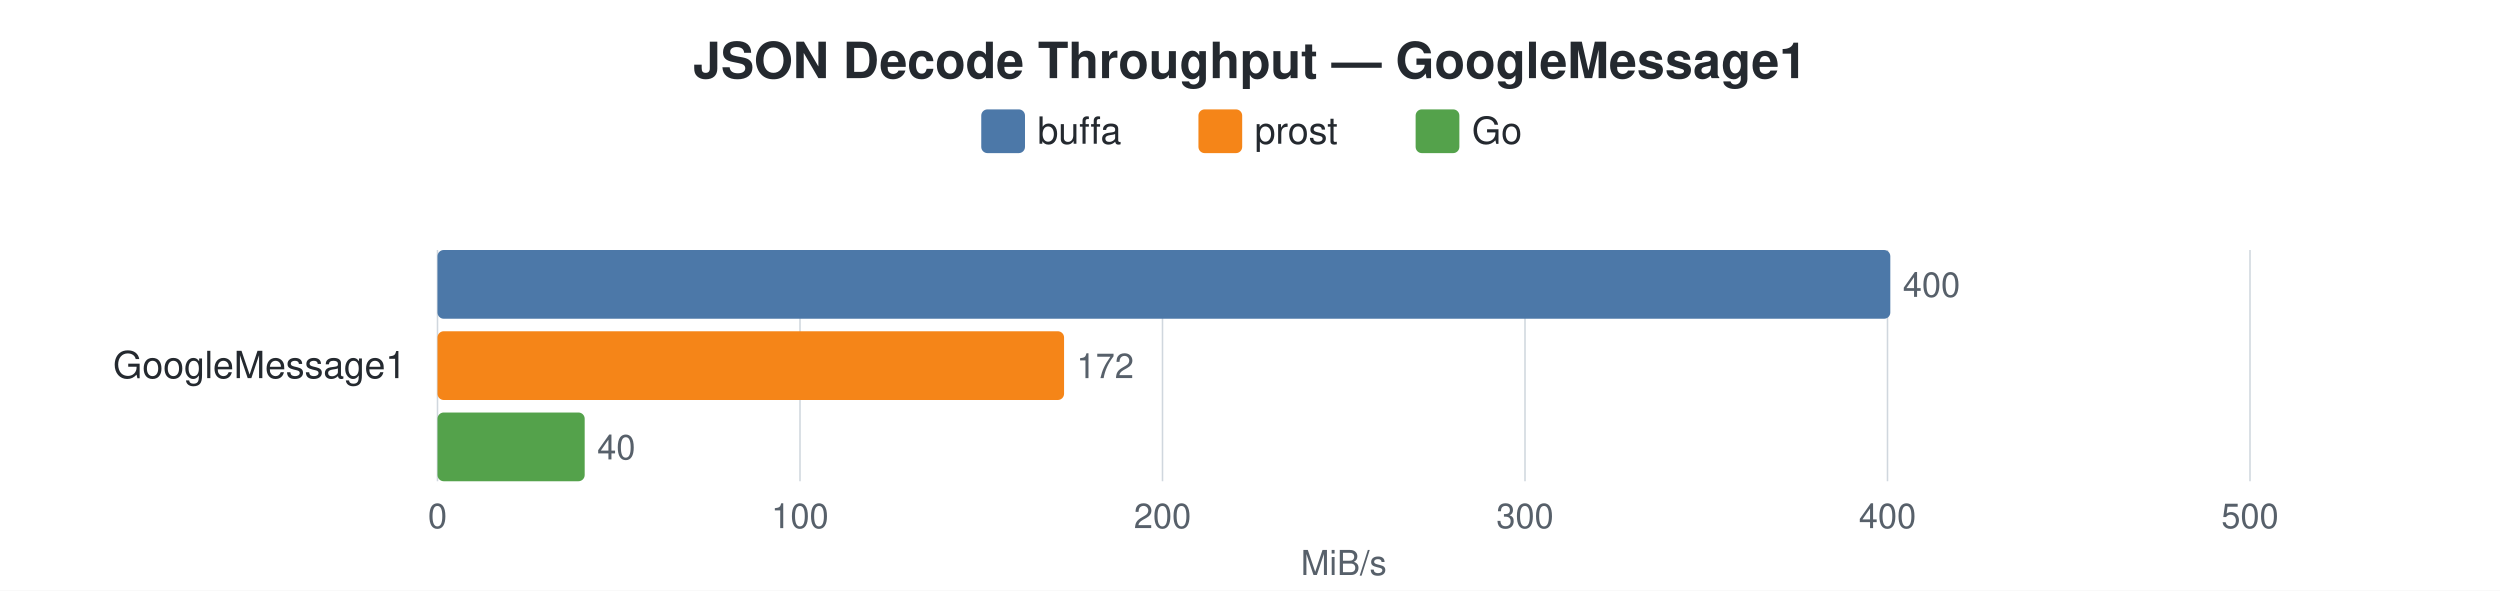
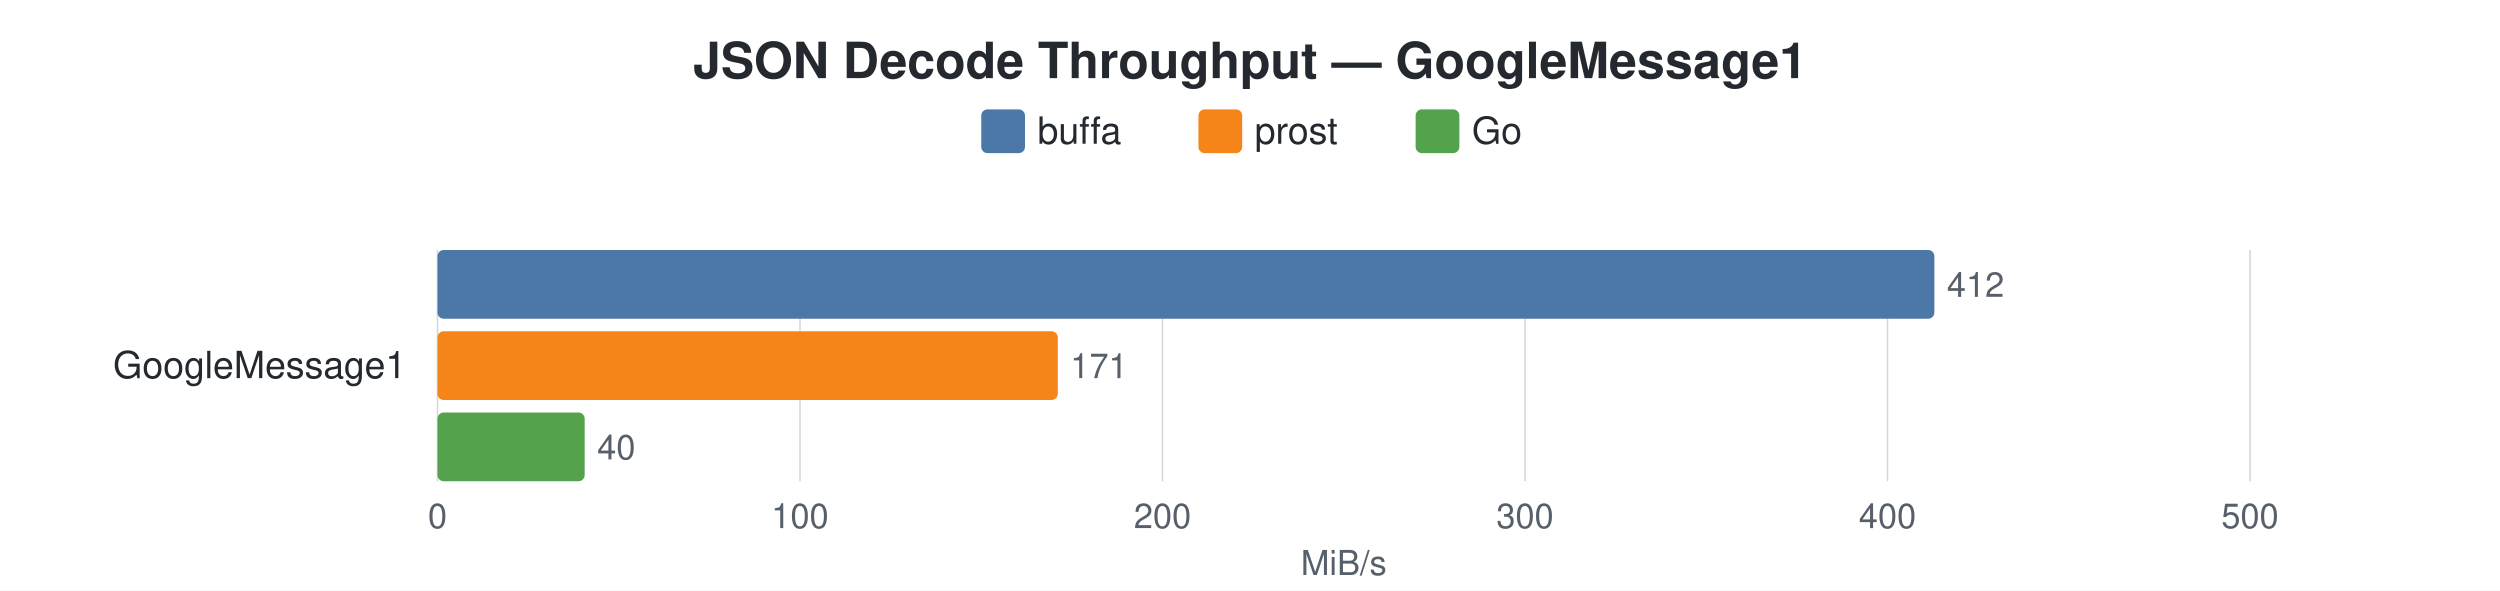
<svg xmlns="http://www.w3.org/2000/svg" width="800" height="189" viewBox="0 0 800 189">
  <style>
    text { font-family: -apple-system, BlinkMacSystemFont, "Segoe UI", Helvetica, Arial, sans-serif; }
    .title { font-size: 16px; font-weight: 600; fill: #24292f; }
    .label { font-size: 12px; fill: #24292f; }
    .value { font-size: 11px; fill: #57606a; }
    .axis-label { font-size: 11px; fill: #57606a; }
    .legend-text { font-size: 12px; fill: #24292f; }
    .grid { stroke: #d0d7de; stroke-width: 0.5; }
  </style>
  <rect width="100%" height="100%" fill="white" />
  <text x="400.0" y="25" text-anchor="middle" class="title">JSON Decode Throughput — GoogleMessage1</text>
  <rect x="314" y="35" width="14" height="14" rx="2" fill="#4C78A8" />
  <text x="332" y="46" class="legend-text">buffa</text>
  <rect x="383.5" y="35" width="14" height="14" rx="2" fill="#F58518" />
  <text x="401.5" y="46" class="legend-text">prost</text>
  <rect x="453" y="35" width="14" height="14" rx="2" fill="#54A24B" />
  <text x="471" y="46" class="legend-text">Go</text>
  <line x1="140.0" y1="80" x2="140.0" y2="154" class="grid" />
  <text x="140.0" y="169" text-anchor="middle" class="axis-label">0</text>
  <line x1="256.0" y1="80" x2="256.0" y2="154" class="grid" />
  <text x="256.0" y="169" text-anchor="middle" class="axis-label">100</text>
  <line x1="372.0" y1="80" x2="372.0" y2="154" class="grid" />
  <text x="372.0" y="169" text-anchor="middle" class="axis-label">200</text>
  <line x1="488.0" y1="80" x2="488.0" y2="154" class="grid" />
  <text x="488.0" y="169" text-anchor="middle" class="axis-label">300</text>
  <line x1="604.0" y1="80" x2="604.0" y2="154" class="grid" />
  <text x="604.0" y="169" text-anchor="middle" class="axis-label">400</text>
  <line x1="720.0" y1="80" x2="720.0" y2="154" class="grid" />
  <text x="720.0" y="169" text-anchor="middle" class="axis-label">500</text>
  <text x="430.0" y="184" text-anchor="middle" class="axis-label">MiB/s</text>
  <text x="130" y="121.0" text-anchor="end" class="label">GoogleMessage1</text>
-   <rect x="140" y="80.0" width="464.9" height="22" rx="2" fill="#4C78A8" />
-   <text x="608.9" y="95.0" class="value">400</text>
-   <rect x="140" y="106.0" width="200.5" height="22" rx="2" fill="#F58518" />
-   <text x="344.5" y="121.0" class="value">172</text>
+   <rect x="140" y="80.0" width="479.0" height="22" rx="2" fill="#4C78A8" />
+   <text x="623.0" y="95.0" class="value">412</text>
+   <rect x="140" y="106.0" width="198.5" height="22" rx="2" fill="#F58518" />
+   <text x="342.5" y="121.0" class="value">171</text>
  <rect x="140" y="132.0" width="47.1" height="22" rx="2" fill="#54A24B" />
  <text x="191.1" y="147.0" class="value">40</text>
</svg>
